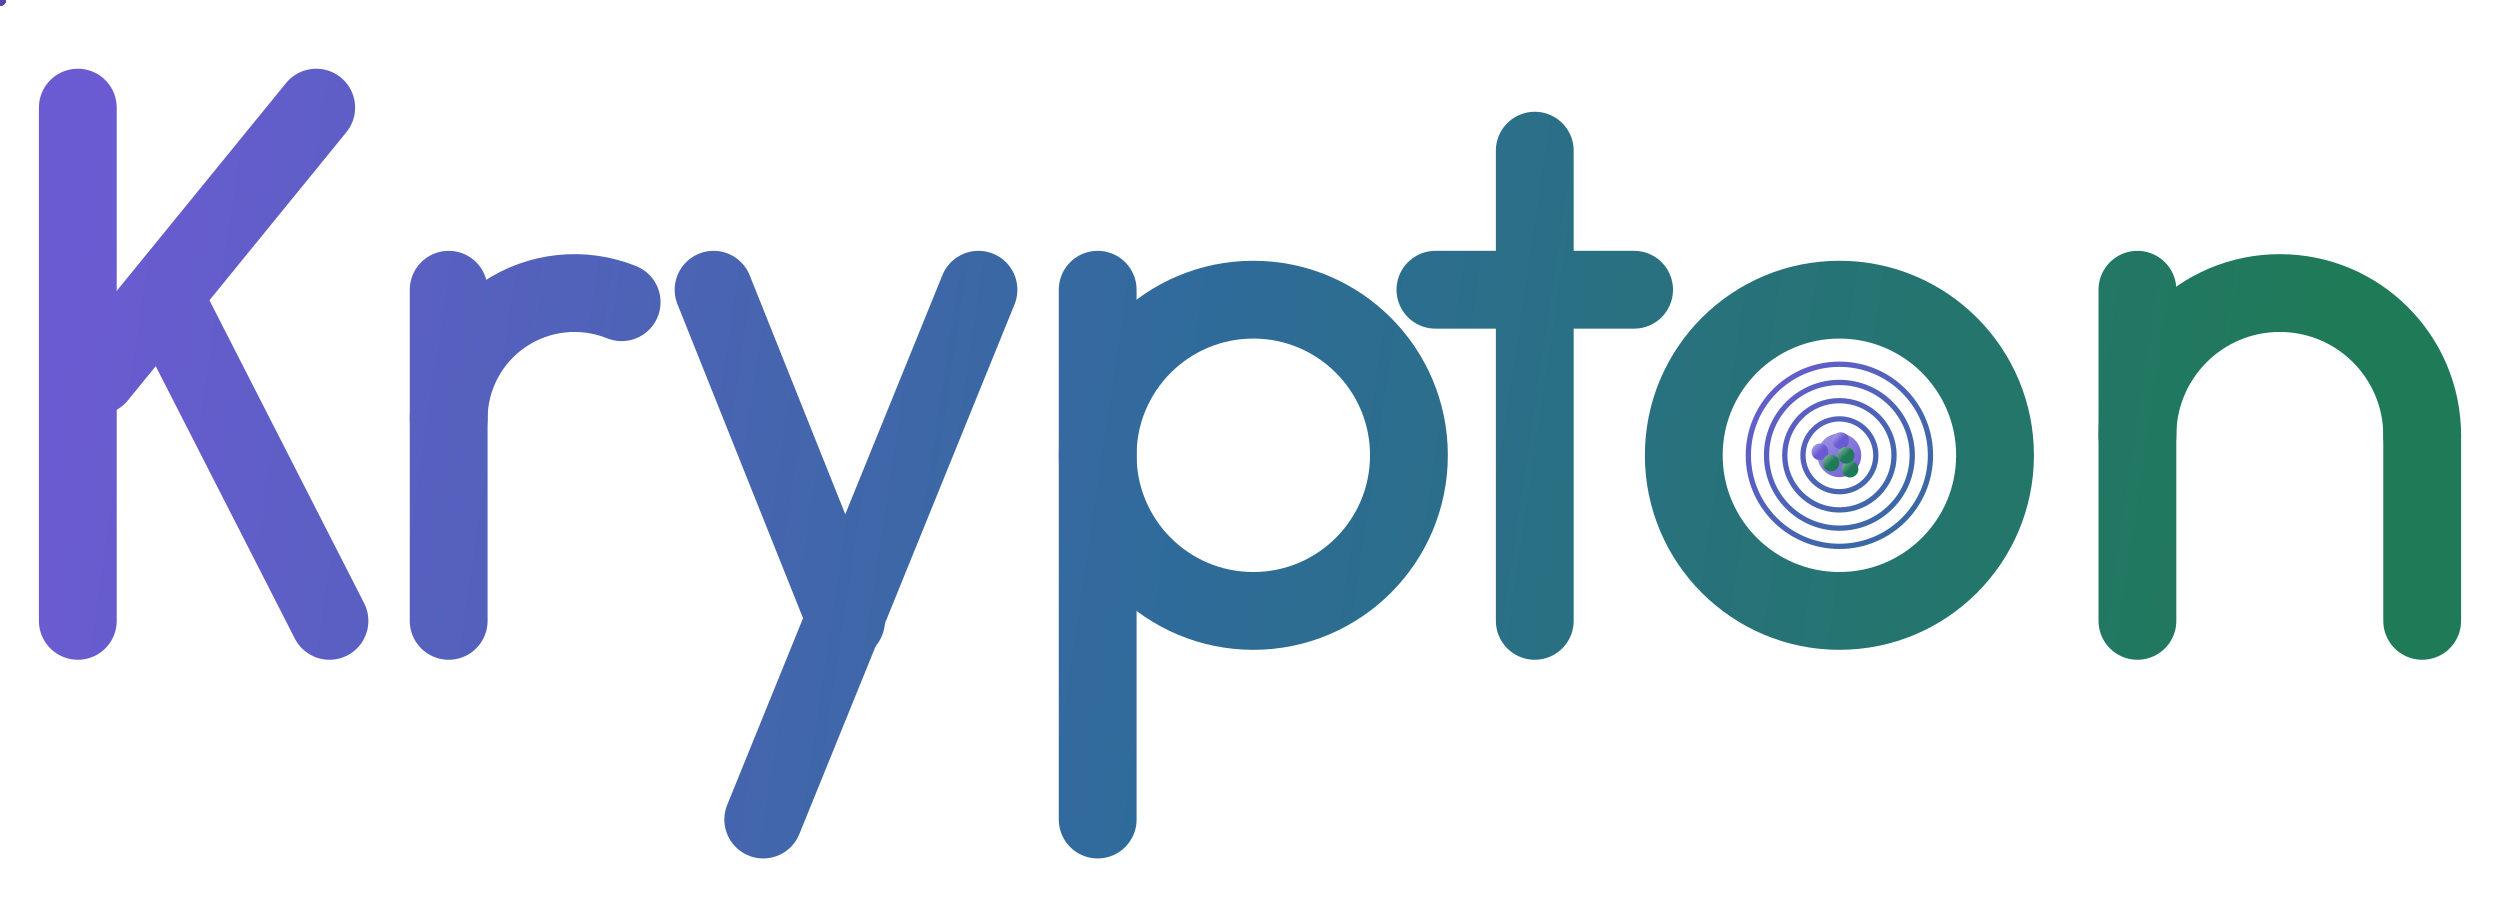
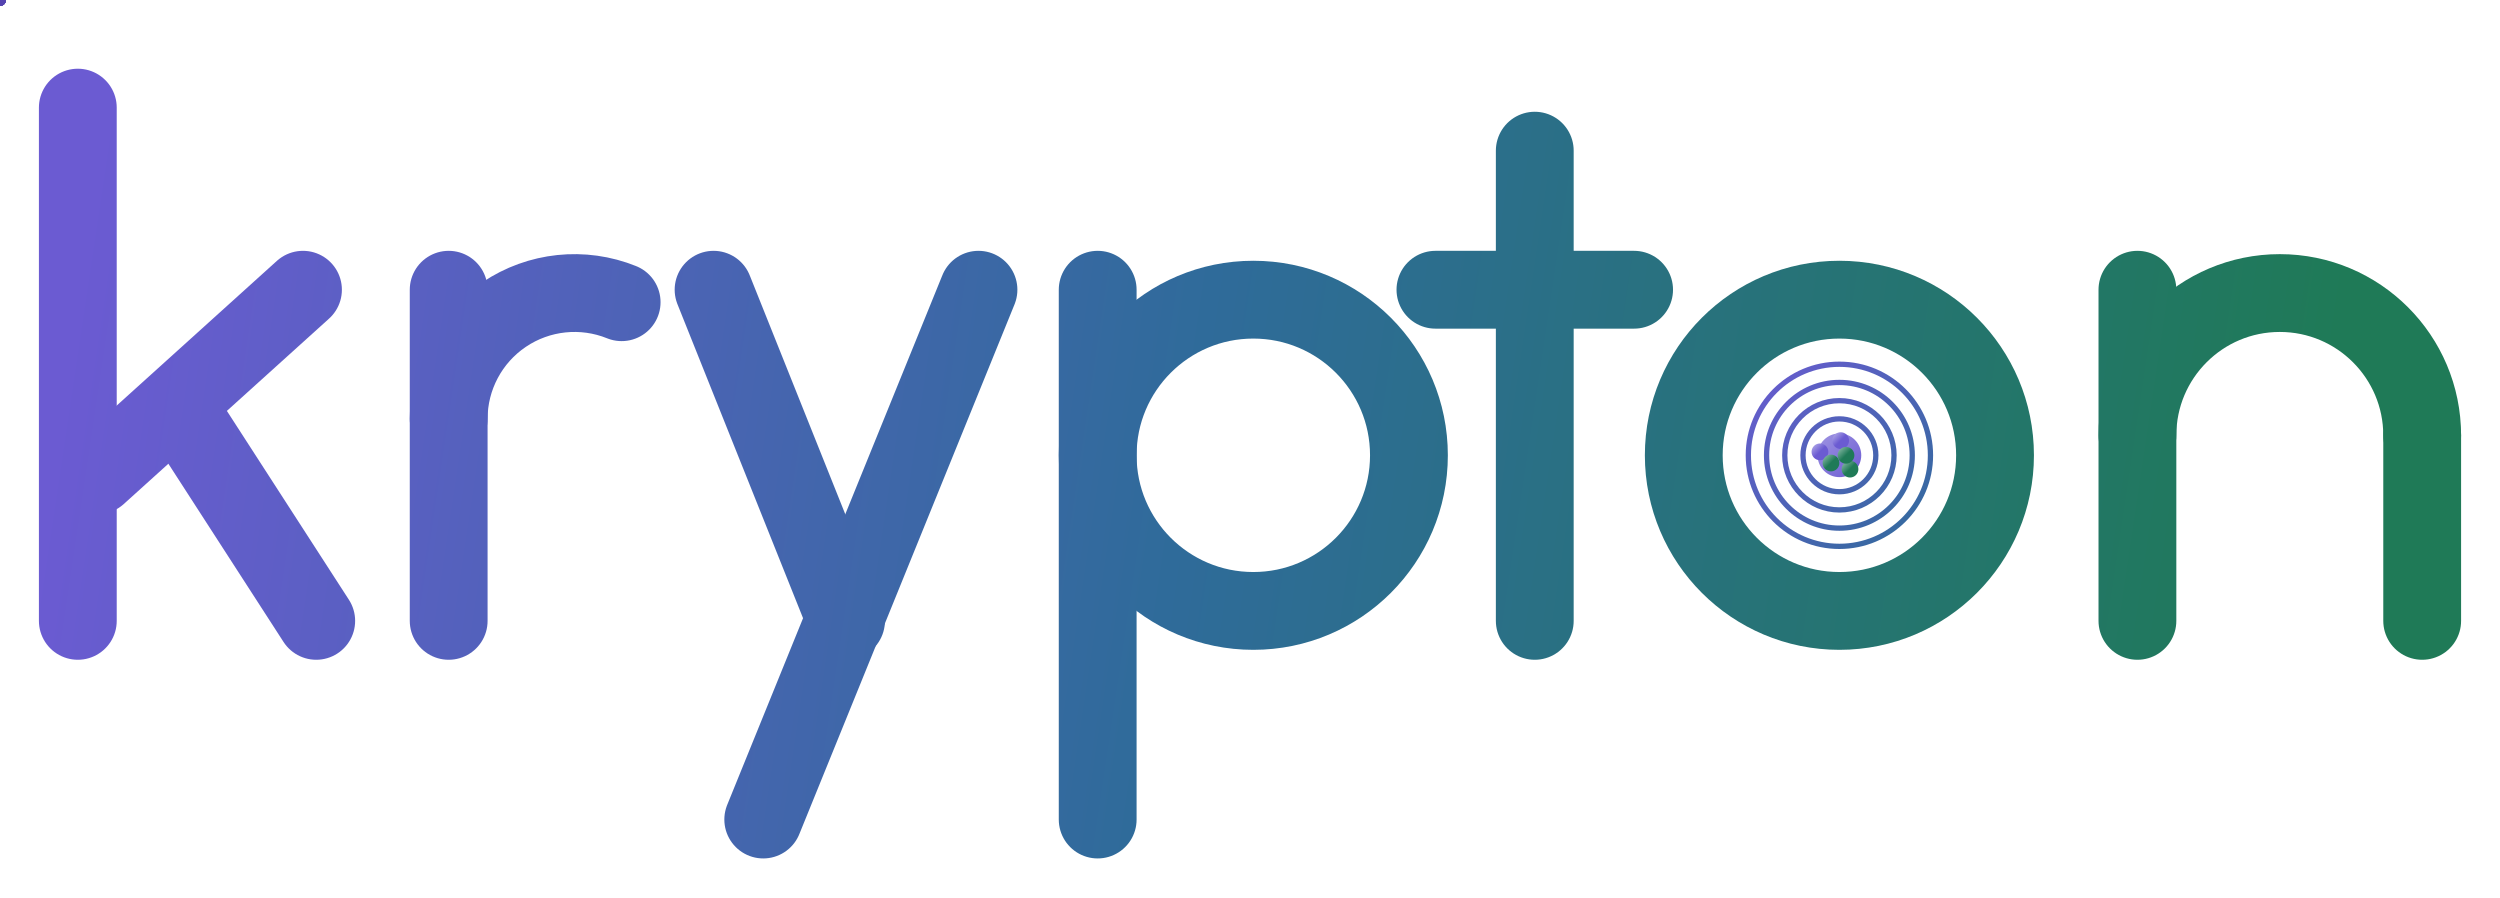
- <svg xmlns="http://www.w3.org/2000/svg" viewBox="0 0 1510 542" width="1510" height="542" role="img" aria-label="Krypton">
+ <svg xmlns="http://www.w3.org/2000/svg" viewBox="0 0 1510 542" width="1510" height="542" role="img" aria-label="krypton">
  <defs>
    <style>.vibey-krypton-light-e{animation:vibey-krypton-light-orbit 9.6s linear infinite}@keyframes vibey-krypton-light-orbit{to{offset-distance:100%}}@media (prefers-reduced-motion:reduce){.vibey-krypton-light-e{animation:none}}</style>
    <linearGradient id="vibey-krypton-light-g0" x1="47" y1="175" x2="1387" y2="375" gradientUnits="userSpaceOnUse">
      <stop offset="0" stop-color="#6b5bd2" stop-opacity="1" />
      <stop offset="0.5" stop-color="#2f6b9a" stop-opacity="1" />
      <stop offset="1" stop-color="#1f7a57" stop-opacity="1" />
    </linearGradient>
    <linearGradient id="vibey-krypton-light-g1" x1="47" y1="175" x2="1387" y2="375" gradientUnits="userSpaceOnUse">
      <stop offset="0" stop-color="#6b5bd2" stop-opacity="1" />
      <stop offset="0.5" stop-color="#2f6b9a" stop-opacity="1" />
      <stop offset="1" stop-color="#1f7a57" stop-opacity="1" />
    </linearGradient>
    <linearGradient id="vibey-krypton-light-g2" x1="47" y1="175" x2="1387" y2="375" gradientUnits="userSpaceOnUse">
      <stop offset="0" stop-color="#6b5bd2" stop-opacity="1" />
      <stop offset="0.5" stop-color="#2f6b9a" stop-opacity="1" />
      <stop offset="1" stop-color="#1f7a57" stop-opacity="1" />
    </linearGradient>
    <linearGradient id="vibey-krypton-light-g3" x1="47" y1="175" x2="1387" y2="375" gradientUnits="userSpaceOnUse">
      <stop offset="0" stop-color="#6b5bd2" stop-opacity="1" />
      <stop offset="0.5" stop-color="#2f6b9a" stop-opacity="1" />
      <stop offset="1" stop-color="#1f7a57" stop-opacity="1" />
    </linearGradient>
    <linearGradient id="vibey-krypton-light-g4" x1="47" y1="175" x2="1387" y2="375" gradientUnits="userSpaceOnUse">
      <stop offset="0" stop-color="#6b5bd2" stop-opacity="1" />
      <stop offset="0.5" stop-color="#2f6b9a" stop-opacity="1" />
      <stop offset="1" stop-color="#1f7a57" stop-opacity="1" />
    </linearGradient>
    <linearGradient id="vibey-krypton-light-g5" x1="47" y1="175" x2="1387" y2="375" gradientUnits="userSpaceOnUse">
      <stop offset="0" stop-color="#6b5bd2" stop-opacity="1" />
      <stop offset="0.5" stop-color="#2f6b9a" stop-opacity="1" />
      <stop offset="1" stop-color="#1f7a57" stop-opacity="1" />
    </linearGradient>
    <linearGradient id="vibey-krypton-light-g6" x1="47" y1="175" x2="1387" y2="375" gradientUnits="userSpaceOnUse">
      <stop offset="0" stop-color="#6b5bd2" stop-opacity="1" />
      <stop offset="0.5" stop-color="#2f6b9a" stop-opacity="1" />
      <stop offset="1" stop-color="#1f7a57" stop-opacity="1" />
    </linearGradient>
    <linearGradient id="vibey-krypton-light-g7" x1="47" y1="175" x2="1387" y2="375" gradientUnits="userSpaceOnUse">
      <stop offset="0" stop-color="#6b5bd2" stop-opacity="1" />
      <stop offset="0.5" stop-color="#2f6b9a" stop-opacity="1" />
      <stop offset="1" stop-color="#1f7a57" stop-opacity="1" />
    </linearGradient>
    <linearGradient id="vibey-krypton-light-g8" x1="47" y1="175" x2="1387" y2="375" gradientUnits="userSpaceOnUse">
      <stop offset="0" stop-color="#6b5bd2" stop-opacity="1" />
      <stop offset="0.5" stop-color="#2f6b9a" stop-opacity="1" />
      <stop offset="1" stop-color="#1f7a57" stop-opacity="1" />
    </linearGradient>
    <linearGradient id="vibey-krypton-light-g9" x1="47" y1="175" x2="1387" y2="375" gradientUnits="userSpaceOnUse">
      <stop offset="0" stop-color="#6b5bd2" stop-opacity="1" />
      <stop offset="0.5" stop-color="#2f6b9a" stop-opacity="1" />
      <stop offset="1" stop-color="#1f7a57" stop-opacity="1" />
    </linearGradient>
    <linearGradient id="vibey-krypton-light-g10" x1="47" y1="175" x2="1387" y2="375" gradientUnits="userSpaceOnUse">
      <stop offset="0" stop-color="#6b5bd2" stop-opacity="1" />
      <stop offset="0.5" stop-color="#2f6b9a" stop-opacity="1" />
      <stop offset="1" stop-color="#1f7a57" stop-opacity="1" />
    </linearGradient>
    <linearGradient id="vibey-krypton-light-g11" x1="47" y1="175" x2="1387" y2="375" gradientUnits="userSpaceOnUse">
      <stop offset="0" stop-color="#6b5bd2" stop-opacity="1" />
      <stop offset="0.5" stop-color="#2f6b9a" stop-opacity="1" />
      <stop offset="1" stop-color="#1f7a57" stop-opacity="1" />
    </linearGradient>
    <linearGradient id="vibey-krypton-light-g12" x1="47" y1="175" x2="1387" y2="375" gradientUnits="userSpaceOnUse">
      <stop offset="0" stop-color="#6b5bd2" stop-opacity="1" />
      <stop offset="0.5" stop-color="#2f6b9a" stop-opacity="1" />
      <stop offset="1" stop-color="#1f7a57" stop-opacity="1" />
    </linearGradient>
    <linearGradient id="vibey-krypton-light-g13" x1="47" y1="175" x2="1387" y2="375" gradientUnits="userSpaceOnUse">
      <stop offset="0" stop-color="#6b5bd2" stop-opacity="1" />
      <stop offset="0.5" stop-color="#2f6b9a" stop-opacity="1" />
      <stop offset="1" stop-color="#1f7a57" stop-opacity="1" />
    </linearGradient>
    <linearGradient id="vibey-krypton-light-g14" x1="47" y1="175" x2="1387" y2="375" gradientUnits="userSpaceOnUse">
      <stop offset="0" stop-color="#6b5bd2" stop-opacity="1" />
      <stop offset="0.5" stop-color="#2f6b9a" stop-opacity="1" />
      <stop offset="1" stop-color="#1f7a57" stop-opacity="1" />
    </linearGradient>
    <linearGradient id="vibey-krypton-light-g15" x1="1056" y1="220" x2="1166" y2="330" gradientUnits="userSpaceOnUse">
      <stop offset="0" stop-color="#6b5bd2" stop-opacity="1" />
      <stop offset="1" stop-color="#2f6b9a" stop-opacity="1" />
    </linearGradient>
    <linearGradient id="vibey-krypton-light-g16" x1="1056" y1="220" x2="1166" y2="330" gradientUnits="userSpaceOnUse">
      <stop offset="0" stop-color="#6b5bd2" stop-opacity="1" />
      <stop offset="1" stop-color="#2f6b9a" stop-opacity="1" />
    </linearGradient>
    <linearGradient id="vibey-krypton-light-g17" x1="1056" y1="220" x2="1166" y2="330" gradientUnits="userSpaceOnUse">
      <stop offset="0" stop-color="#6b5bd2" stop-opacity="1" />
      <stop offset="1" stop-color="#2f6b9a" stop-opacity="1" />
    </linearGradient>
    <linearGradient id="vibey-krypton-light-g18" x1="1056" y1="220" x2="1166" y2="330" gradientUnits="userSpaceOnUse">
      <stop offset="0" stop-color="#6b5bd2" stop-opacity="1" />
      <stop offset="1" stop-color="#2f6b9a" stop-opacity="1" />
    </linearGradient>
    <linearGradient id="vibey-krypton-light-g19" x1="1097.8" y1="261.8" x2="1124.2" y2="288.2" gradientUnits="userSpaceOnUse">
      <stop offset="0" stop-color="#9f94e2" stop-opacity="1" />
      <stop offset="1" stop-color="#6b5bd2" stop-opacity="1" />
    </linearGradient>
    <linearGradient id="vibey-krypton-light-g20" x1="1094.177" y1="267.855" x2="1104.308" y2="277.986" gradientUnits="userSpaceOnUse">
      <stop offset="0" stop-color="#bcb5eb" stop-opacity="1" />
      <stop offset="0.5" stop-color="#6b5bd2" stop-opacity="1" />
      <stop offset="1" stop-color="#6b5bd2" stop-opacity="1" />
    </linearGradient>
    <linearGradient id="vibey-krypton-light-g21" x1="1112.341" y1="278.291" x2="1122.472" y2="288.422" gradientUnits="userSpaceOnUse">
      <stop offset="0" stop-color="#9ac3b3" stop-opacity="1" />
      <stop offset="0.5" stop-color="#1f7a57" stop-opacity="1" />
      <stop offset="1" stop-color="#1f7a57" stop-opacity="1" />
    </linearGradient>
    <linearGradient id="vibey-krypton-light-g22" x1="1106.712" y1="261.069" x2="1116.844" y2="271.2" gradientUnits="userSpaceOnUse">
      <stop offset="0" stop-color="#bcb5eb" stop-opacity="1" />
      <stop offset="0.5" stop-color="#6b5bd2" stop-opacity="1" />
      <stop offset="1" stop-color="#6b5bd2" stop-opacity="1" />
    </linearGradient>
    <linearGradient id="vibey-krypton-light-g23" x1="1100.851" y1="274.591" x2="1110.983" y2="284.722" gradientUnits="userSpaceOnUse">
      <stop offset="0" stop-color="#9ac3b3" stop-opacity="1" />
      <stop offset="0.5" stop-color="#1f7a57" stop-opacity="1" />
      <stop offset="1" stop-color="#1f7a57" stop-opacity="1" />
    </linearGradient>
    <linearGradient id="vibey-krypton-light-g24" x1="1109.914" y1="269.934" x2="1120.046" y2="280.066" gradientUnits="userSpaceOnUse">
      <stop offset="0" stop-color="#9ac3b3" stop-opacity="1" />
      <stop offset="0.5" stop-color="#1f7a57" stop-opacity="1" />
      <stop offset="1" stop-color="#1f7a57" stop-opacity="1" />
    </linearGradient>
  </defs>
  <line x1="47" y1="65" x2="47" y2="375" stroke="url(#vibey-krypton-light-g0)" stroke-width="47" stroke-linecap="round" />
-   <line x1="191" y1="65" x2="59" y2="227" stroke="url(#vibey-krypton-light-g1)" stroke-width="47" stroke-linecap="round" />
-   <line x1="103" y1="187" x2="199" y2="375" stroke="url(#vibey-krypton-light-g2)" stroke-width="47" stroke-linecap="round" />
+   <line x1="183" y1="175" x2="59" y2="287" stroke="url(#vibey-krypton-light-g1)" stroke-width="47" stroke-linecap="round" />
+   <line x1="107" y1="245" x2="191" y2="375" stroke="url(#vibey-krypton-light-g2)" stroke-width="47" stroke-linecap="round" />
  <line x1="271" y1="175" x2="271" y2="375" stroke="url(#vibey-krypton-light-g3)" stroke-width="47" stroke-linecap="round" />
  <path d="M271 253A76 76 0 0 1 375.47 182.534" fill="none" stroke="url(#vibey-krypton-light-g4)" stroke-width="47" stroke-linecap="round" />
  <line x1="431" y1="175" x2="511" y2="375" stroke="url(#vibey-krypton-light-g5)" stroke-width="47" stroke-linecap="round" />
  <line x1="591" y1="175" x2="461" y2="495" stroke="url(#vibey-krypton-light-g6)" stroke-width="47" stroke-linecap="round" />
  <line x1="663" y1="175" x2="663" y2="495" stroke="url(#vibey-krypton-light-g7)" stroke-width="47" stroke-linecap="round" />
  <circle cx="757" cy="275" r="94" fill="none" stroke="url(#vibey-krypton-light-g8)" stroke-width="47" />
  <line x1="927" y1="91" x2="927" y2="375" stroke="url(#vibey-krypton-light-g9)" stroke-width="47" stroke-linecap="round" />
  <line x1="867" y1="175" x2="987" y2="175" stroke="url(#vibey-krypton-light-g10)" stroke-width="47" stroke-linecap="round" />
  <line x1="1291" y1="175" x2="1291" y2="375" stroke="url(#vibey-krypton-light-g11)" stroke-width="47" stroke-linecap="round" />
  <path d="M1291 263A86 86 0 0 1 1463 263" fill="none" stroke="url(#vibey-krypton-light-g12)" stroke-width="47" stroke-linecap="round" />
  <line x1="1463" y1="263" x2="1463" y2="375" stroke="url(#vibey-krypton-light-g13)" stroke-width="47" stroke-linecap="round" />
  <circle cx="1111" cy="275" r="94" fill="none" stroke="url(#vibey-krypton-light-g14)" stroke-width="47" />
  <ellipse cx="1111" cy="275" rx="22" ry="22" transform="rotate(0 1111 275)" fill="none" stroke="url(#vibey-krypton-light-g15)" stroke-width="3.19" />
  <ellipse cx="1111" cy="275" rx="33" ry="33" transform="rotate(0 1111 275)" fill="none" stroke="url(#vibey-krypton-light-g16)" stroke-width="3.19" />
  <ellipse cx="1111" cy="275" rx="44" ry="44" transform="rotate(0 1111 275)" fill="none" stroke="url(#vibey-krypton-light-g17)" stroke-width="3.19" />
  <ellipse cx="1111" cy="275" rx="55" ry="55" transform="rotate(0 1111 275)" fill="none" stroke="url(#vibey-krypton-light-g18)" stroke-width="3.19" />
  <circle cx="1111" cy="275" r="13.2" fill="url(#vibey-krypton-light-g19)" />
  <circle cx="1099.243" cy="272.92" r="5.066" fill="url(#vibey-krypton-light-g20)" />
  <circle cx="1117.407" cy="283.357" r="5.066" fill="url(#vibey-krypton-light-g21)" />
  <circle cx="1111.778" cy="266.135" r="5.066" fill="url(#vibey-krypton-light-g22)" />
  <circle cx="1105.917" cy="279.656" r="5.066" fill="url(#vibey-krypton-light-g23)" />
  <circle cx="1114.98" cy="275" r="5.066" fill="url(#vibey-krypton-light-g24)" />
  <circle class="vibey-krypton-light-e" r="3.575" fill="#5443b0" style="offset-path:path('M1111 297 L1109.083 296.916 L1107.18 296.666 L1105.306 296.25 L1103.476 295.673 L1101.702 294.939 L1100 294.053 L1098.381 293.021 L1096.859 291.853 L1095.444 290.556 L1094.147 289.141 L1092.979 287.619 L1091.947 286 L1091.061 284.298 L1090.327 282.524 L1089.75 280.694 L1089.334 278.82 L1089.084 276.917 L1089 275 L1089.084 273.083 L1089.334 271.18 L1089.75 269.306 L1090.327 267.476 L1091.061 265.702 L1091.947 264 L1092.979 262.381 L1094.147 260.859 L1095.444 259.444 L1096.859 258.147 L1098.381 256.979 L1100 255.947 L1101.702 255.061 L1103.476 254.327 L1105.306 253.75 L1107.18 253.334 L1109.083 253.084 L1111 253 L1112.917 253.084 L1114.82 253.334 L1116.694 253.75 L1118.524 254.327 L1120.298 255.061 L1122 255.947 L1123.619 256.979 L1125.141 258.147 L1126.556 259.444 L1127.853 260.859 L1129.021 262.381 L1130.053 264 L1130.939 265.702 L1131.673 267.476 L1132.25 269.306 L1132.666 271.18 L1132.916 273.083 L1133 275 L1132.916 276.917 L1132.666 278.82 L1132.25 280.694 L1131.673 282.524 L1130.939 284.298 L1130.053 286 L1129.021 287.619 L1127.853 289.141 L1126.556 290.556 L1125.141 291.853 L1123.619 293.021 L1122 294.053 L1120.298 294.939 L1118.524 295.673 L1116.694 296.25 L1114.82 296.666 L1112.917 296.916 L1111 297 Z');offset-rotate:0deg;animation-duration:5.28s" />
  <circle class="vibey-krypton-light-e" r="3.575" fill="#5443b0" style="offset-path:path('M1141.488 287.629 L1140.271 290.238 L1138.832 292.731 L1137.181 295.089 L1135.33 297.294 L1133.294 299.33 L1131.089 301.181 L1128.731 302.832 L1126.238 304.271 L1123.629 305.488 L1120.923 306.473 L1118.143 307.218 L1115.307 307.718 L1112.439 307.969 L1109.561 307.969 L1106.693 307.718 L1103.857 307.218 L1101.077 306.473 L1098.371 305.488 L1095.762 304.271 L1093.269 302.832 L1090.911 301.181 L1088.706 299.33 L1086.67 297.294 L1084.819 295.089 L1083.168 292.731 L1081.729 290.238 L1080.512 287.629 L1079.527 284.923 L1078.782 282.143 L1078.282 279.307 L1078.031 276.439 L1078.031 273.561 L1078.282 270.693 L1078.782 267.857 L1079.527 265.077 L1080.512 262.371 L1081.729 259.762 L1083.168 257.269 L1084.819 254.911 L1086.67 252.706 L1088.706 250.67 L1090.911 248.819 L1093.269 247.168 L1095.762 245.729 L1098.371 244.512 L1101.077 243.527 L1103.857 242.782 L1106.693 242.282 L1109.561 242.031 L1112.439 242.031 L1115.307 242.282 L1118.143 242.782 L1120.923 243.527 L1123.629 244.512 L1126.238 245.729 L1128.731 247.168 L1131.089 248.819 L1133.294 250.67 L1135.33 252.706 L1137.181 254.911 L1138.832 257.269 L1140.271 259.762 L1141.488 262.371 L1142.473 265.077 L1143.218 267.857 L1143.718 270.693 L1143.969 273.561 L1143.969 276.439 L1143.718 279.307 L1143.218 282.143 L1142.473 284.923 L1141.488 287.629 Z');offset-rotate:0deg;animation-duration:7.68s" />
  <circle class="vibey-krypton-light-e" r="3.575" fill="#5443b0" style="offset-path:path('M1080.512 262.371 L1081.729 259.762 L1083.168 257.269 L1084.819 254.911 L1086.67 252.706 L1088.706 250.67 L1090.911 248.819 L1093.269 247.168 L1095.762 245.729 L1098.371 244.512 L1101.077 243.527 L1103.857 242.782 L1106.693 242.282 L1109.561 242.031 L1112.439 242.031 L1115.307 242.282 L1118.143 242.782 L1120.923 243.527 L1123.629 244.512 L1126.238 245.729 L1128.731 247.168 L1131.089 248.819 L1133.294 250.67 L1135.33 252.706 L1137.181 254.911 L1138.832 257.269 L1140.271 259.762 L1141.488 262.371 L1142.473 265.077 L1143.218 267.857 L1143.718 270.693 L1143.969 273.561 L1143.969 276.439 L1143.718 279.307 L1143.218 282.143 L1142.473 284.923 L1141.488 287.629 L1140.271 290.238 L1138.832 292.731 L1137.181 295.089 L1135.33 297.294 L1133.294 299.33 L1131.089 301.181 L1128.731 302.832 L1126.238 304.271 L1123.629 305.488 L1120.923 306.473 L1118.143 307.218 L1115.307 307.718 L1112.439 307.969 L1109.561 307.969 L1106.693 307.718 L1103.857 307.218 L1101.077 306.473 L1098.371 305.488 L1095.762 304.271 L1093.269 302.832 L1090.911 301.181 L1088.706 299.33 L1086.67 297.294 L1084.819 295.089 L1083.168 292.731 L1081.729 290.238 L1080.512 287.629 L1079.527 284.923 L1078.782 282.143 L1078.282 279.307 L1078.031 276.439 L1078.031 273.561 L1078.282 270.693 L1078.782 267.857 L1079.527 265.077 L1080.512 262.371 Z');offset-rotate:0deg;animation-duration:7.68s" />
  <circle class="vibey-krypton-light-e" r="3.575" fill="#5443b0" style="offset-path:path('M1155 275 L1154.833 278.835 L1154.332 282.641 L1153.501 286.388 L1152.346 290.049 L1150.878 293.595 L1149.105 297 L1147.043 300.237 L1144.706 303.283 L1142.113 306.113 L1139.283 308.706 L1136.237 311.043 L1133 313.105 L1129.595 314.878 L1126.049 316.346 L1122.388 317.501 L1118.641 318.332 L1114.835 318.833 L1111 319 L1107.165 318.833 L1103.359 318.332 L1099.612 317.501 L1095.951 316.346 L1092.405 314.878 L1089 313.105 L1085.763 311.043 L1082.717 308.706 L1079.887 306.113 L1077.294 303.283 L1074.957 300.237 L1072.895 297 L1071.122 293.595 L1069.654 290.049 L1068.499 286.388 L1067.668 282.641 L1067.167 278.835 L1067 275 L1067.167 271.165 L1067.668 267.359 L1068.499 263.612 L1069.654 259.951 L1071.122 256.405 L1072.895 253 L1074.957 249.763 L1077.294 246.717 L1079.887 243.887 L1082.717 241.294 L1085.763 238.957 L1089 236.895 L1092.405 235.122 L1095.951 233.654 L1099.612 232.499 L1103.359 231.668 L1107.165 231.167 L1111 231 L1114.835 231.167 L1118.641 231.668 L1122.388 232.499 L1126.049 233.654 L1129.595 235.122 L1133 236.895 L1136.237 238.957 L1139.283 241.294 L1142.113 243.887 L1144.706 246.717 L1147.043 249.763 L1149.105 253 L1150.878 256.405 L1152.346 259.951 L1153.501 263.612 L1154.332 267.359 L1154.833 271.165 L1155 275 Z');offset-rotate:0deg;animation-duration:11.04s" />
  <circle class="vibey-krypton-light-e" r="3.575" fill="#5443b0" style="offset-path:path('M1067 275 L1067.167 271.165 L1067.668 267.359 L1068.499 263.612 L1069.654 259.951 L1071.122 256.405 L1072.895 253 L1074.957 249.763 L1077.294 246.717 L1079.887 243.887 L1082.717 241.294 L1085.763 238.957 L1089 236.895 L1092.405 235.122 L1095.951 233.654 L1099.612 232.499 L1103.359 231.668 L1107.165 231.167 L1111 231 L1114.835 231.167 L1118.641 231.668 L1122.388 232.499 L1126.049 233.654 L1129.595 235.122 L1133 236.895 L1136.237 238.957 L1139.283 241.294 L1142.113 243.887 L1144.706 246.717 L1147.043 249.763 L1149.105 253 L1150.878 256.405 L1152.346 259.951 L1153.501 263.612 L1154.332 267.359 L1154.833 271.165 L1155 275 L1154.833 278.835 L1154.332 282.641 L1153.501 286.388 L1152.346 290.049 L1150.878 293.595 L1149.105 297 L1147.043 300.237 L1144.706 303.283 L1142.113 306.113 L1139.283 308.706 L1136.237 311.043 L1133 313.105 L1129.595 314.878 L1126.049 316.346 L1122.388 317.501 L1118.641 318.332 L1114.835 318.833 L1111 319 L1107.165 318.833 L1103.359 318.332 L1099.612 317.501 L1095.951 316.346 L1092.405 314.878 L1089 313.105 L1085.763 311.043 L1082.717 308.706 L1079.887 306.113 L1077.294 303.283 L1074.957 300.237 L1072.895 297 L1071.122 293.595 L1069.654 290.049 L1068.499 286.388 L1067.668 282.641 L1067.167 278.835 L1067 275 Z');offset-rotate:0deg;animation-duration:11.04s" />
  <circle class="vibey-krypton-light-e" r="3.575" fill="#5443b0" style="offset-path:path('M1166 275 L1165.791 279.794 L1165.164 284.551 L1164.126 289.235 L1162.683 293.811 L1160.847 298.244 L1158.631 302.5 L1156.053 306.547 L1153.132 310.353 L1149.891 313.891 L1146.353 317.132 L1142.547 320.053 L1138.5 322.631 L1134.244 324.847 L1129.811 326.683 L1125.235 328.126 L1120.551 329.164 L1115.794 329.791 L1111 330 L1106.206 329.791 L1101.449 329.164 L1096.765 328.126 L1092.189 326.683 L1087.756 324.847 L1083.5 322.631 L1079.453 320.053 L1075.647 317.132 L1072.109 313.891 L1068.868 310.353 L1065.947 306.547 L1063.369 302.5 L1061.153 298.244 L1059.317 293.811 L1057.874 289.235 L1056.836 284.551 L1056.209 279.794 L1056 275 L1056.209 270.206 L1056.836 265.449 L1057.874 260.765 L1059.317 256.189 L1061.153 251.756 L1063.369 247.5 L1065.947 243.453 L1068.868 239.647 L1072.109 236.109 L1075.647 232.868 L1079.453 229.947 L1083.5 227.369 L1087.756 225.153 L1092.189 223.317 L1096.765 221.874 L1101.449 220.836 L1106.206 220.209 L1111 220 L1115.794 220.209 L1120.551 220.836 L1125.235 221.874 L1129.811 223.317 L1134.244 225.153 L1138.5 227.369 L1142.547 229.947 L1146.353 232.868 L1149.891 236.109 L1153.132 239.647 L1156.053 243.453 L1158.631 247.5 L1160.847 251.756 L1162.683 256.189 L1164.126 260.765 L1165.164 265.449 L1165.791 270.206 L1166 275 Z');offset-rotate:0deg;animation-duration:15.36s" />
  <circle class="vibey-krypton-light-e" r="3.575" fill="#5443b0" style="offset-path:path('M1056 275 L1056.209 270.206 L1056.836 265.449 L1057.874 260.765 L1059.317 256.189 L1061.153 251.756 L1063.369 247.5 L1065.947 243.453 L1068.868 239.647 L1072.109 236.109 L1075.647 232.868 L1079.453 229.947 L1083.5 227.369 L1087.756 225.153 L1092.189 223.317 L1096.765 221.874 L1101.449 220.836 L1106.206 220.209 L1111 220 L1115.794 220.209 L1120.551 220.836 L1125.235 221.874 L1129.811 223.317 L1134.244 225.153 L1138.5 227.369 L1142.547 229.947 L1146.353 232.868 L1149.891 236.109 L1153.132 239.647 L1156.053 243.453 L1158.631 247.5 L1160.847 251.756 L1162.683 256.189 L1164.126 260.765 L1165.164 265.449 L1165.791 270.206 L1166 275 L1165.791 279.794 L1165.164 284.551 L1164.126 289.235 L1162.683 293.811 L1160.847 298.244 L1158.631 302.5 L1156.053 306.547 L1153.132 310.353 L1149.891 313.891 L1146.353 317.132 L1142.547 320.053 L1138.5 322.631 L1134.244 324.847 L1129.811 326.683 L1125.235 328.126 L1120.551 329.164 L1115.794 329.791 L1111 330 L1106.206 329.791 L1101.449 329.164 L1096.765 328.126 L1092.189 326.683 L1087.756 324.847 L1083.5 322.631 L1079.453 320.053 L1075.647 317.132 L1072.109 313.891 L1068.868 310.353 L1065.947 306.547 L1063.369 302.5 L1061.153 298.244 L1059.317 293.811 L1057.874 289.235 L1056.836 284.551 L1056.209 279.794 L1056 275 Z');offset-rotate:0deg;animation-duration:15.36s" />
</svg>
